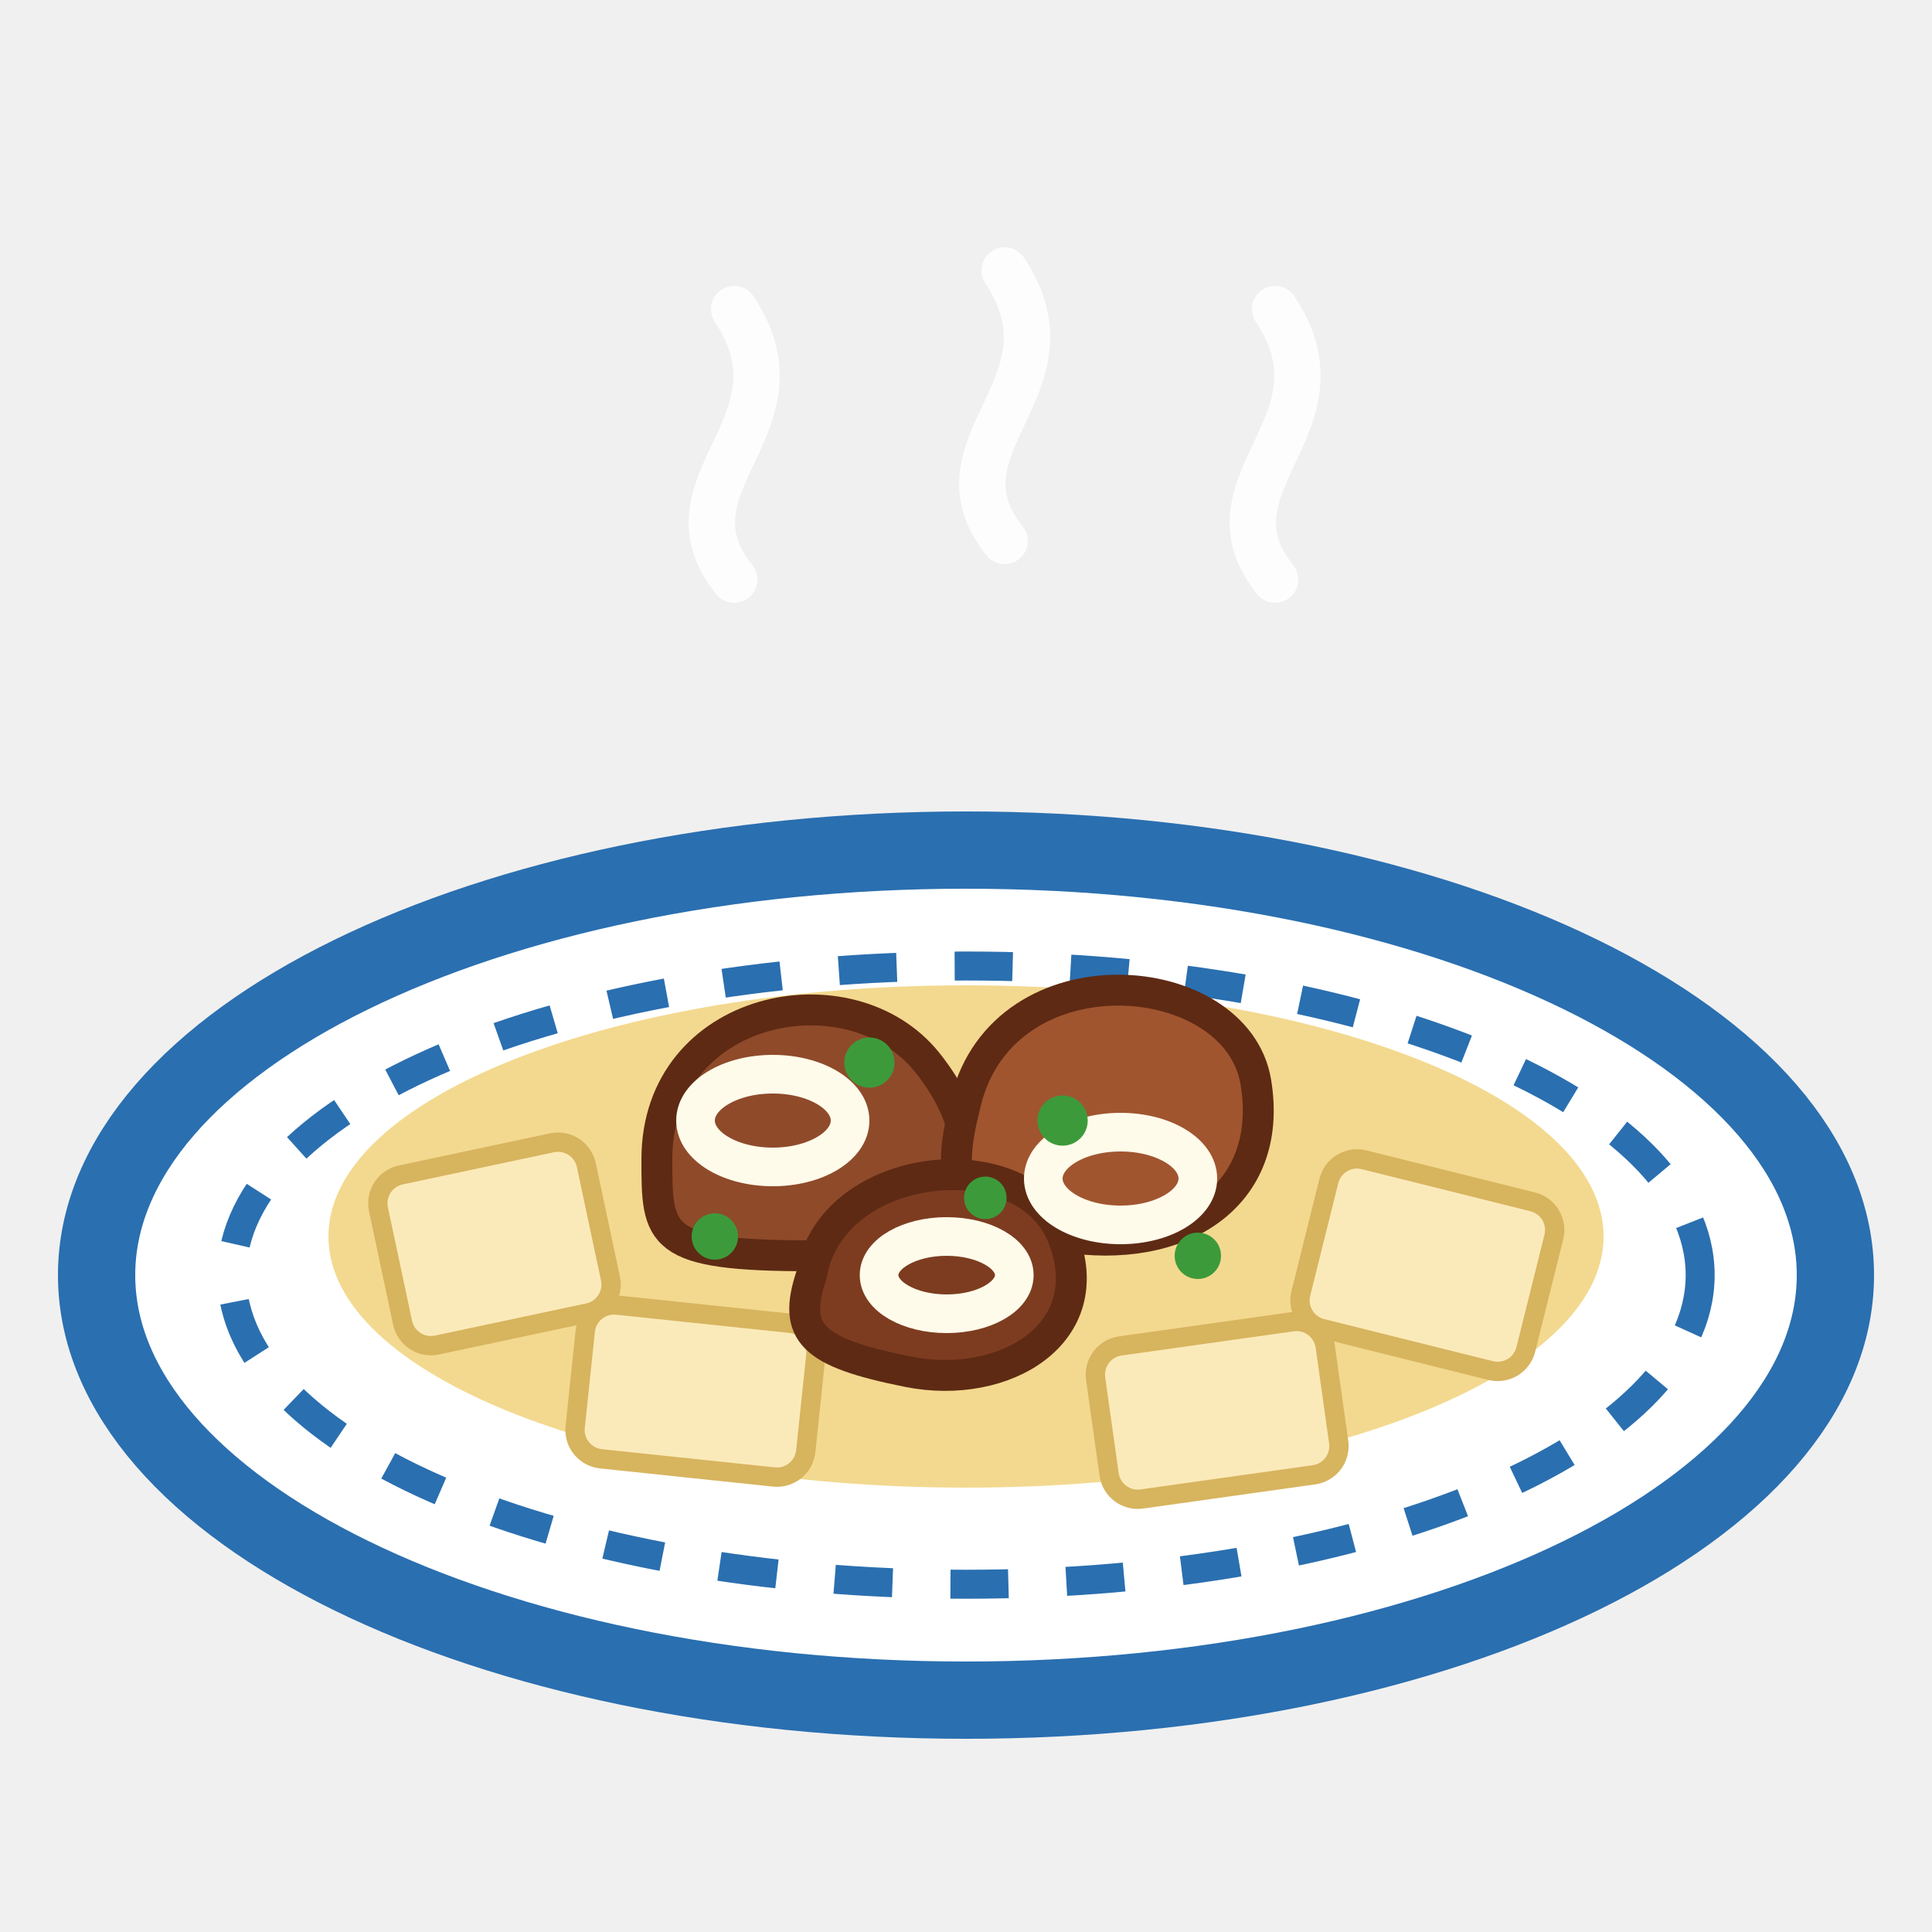
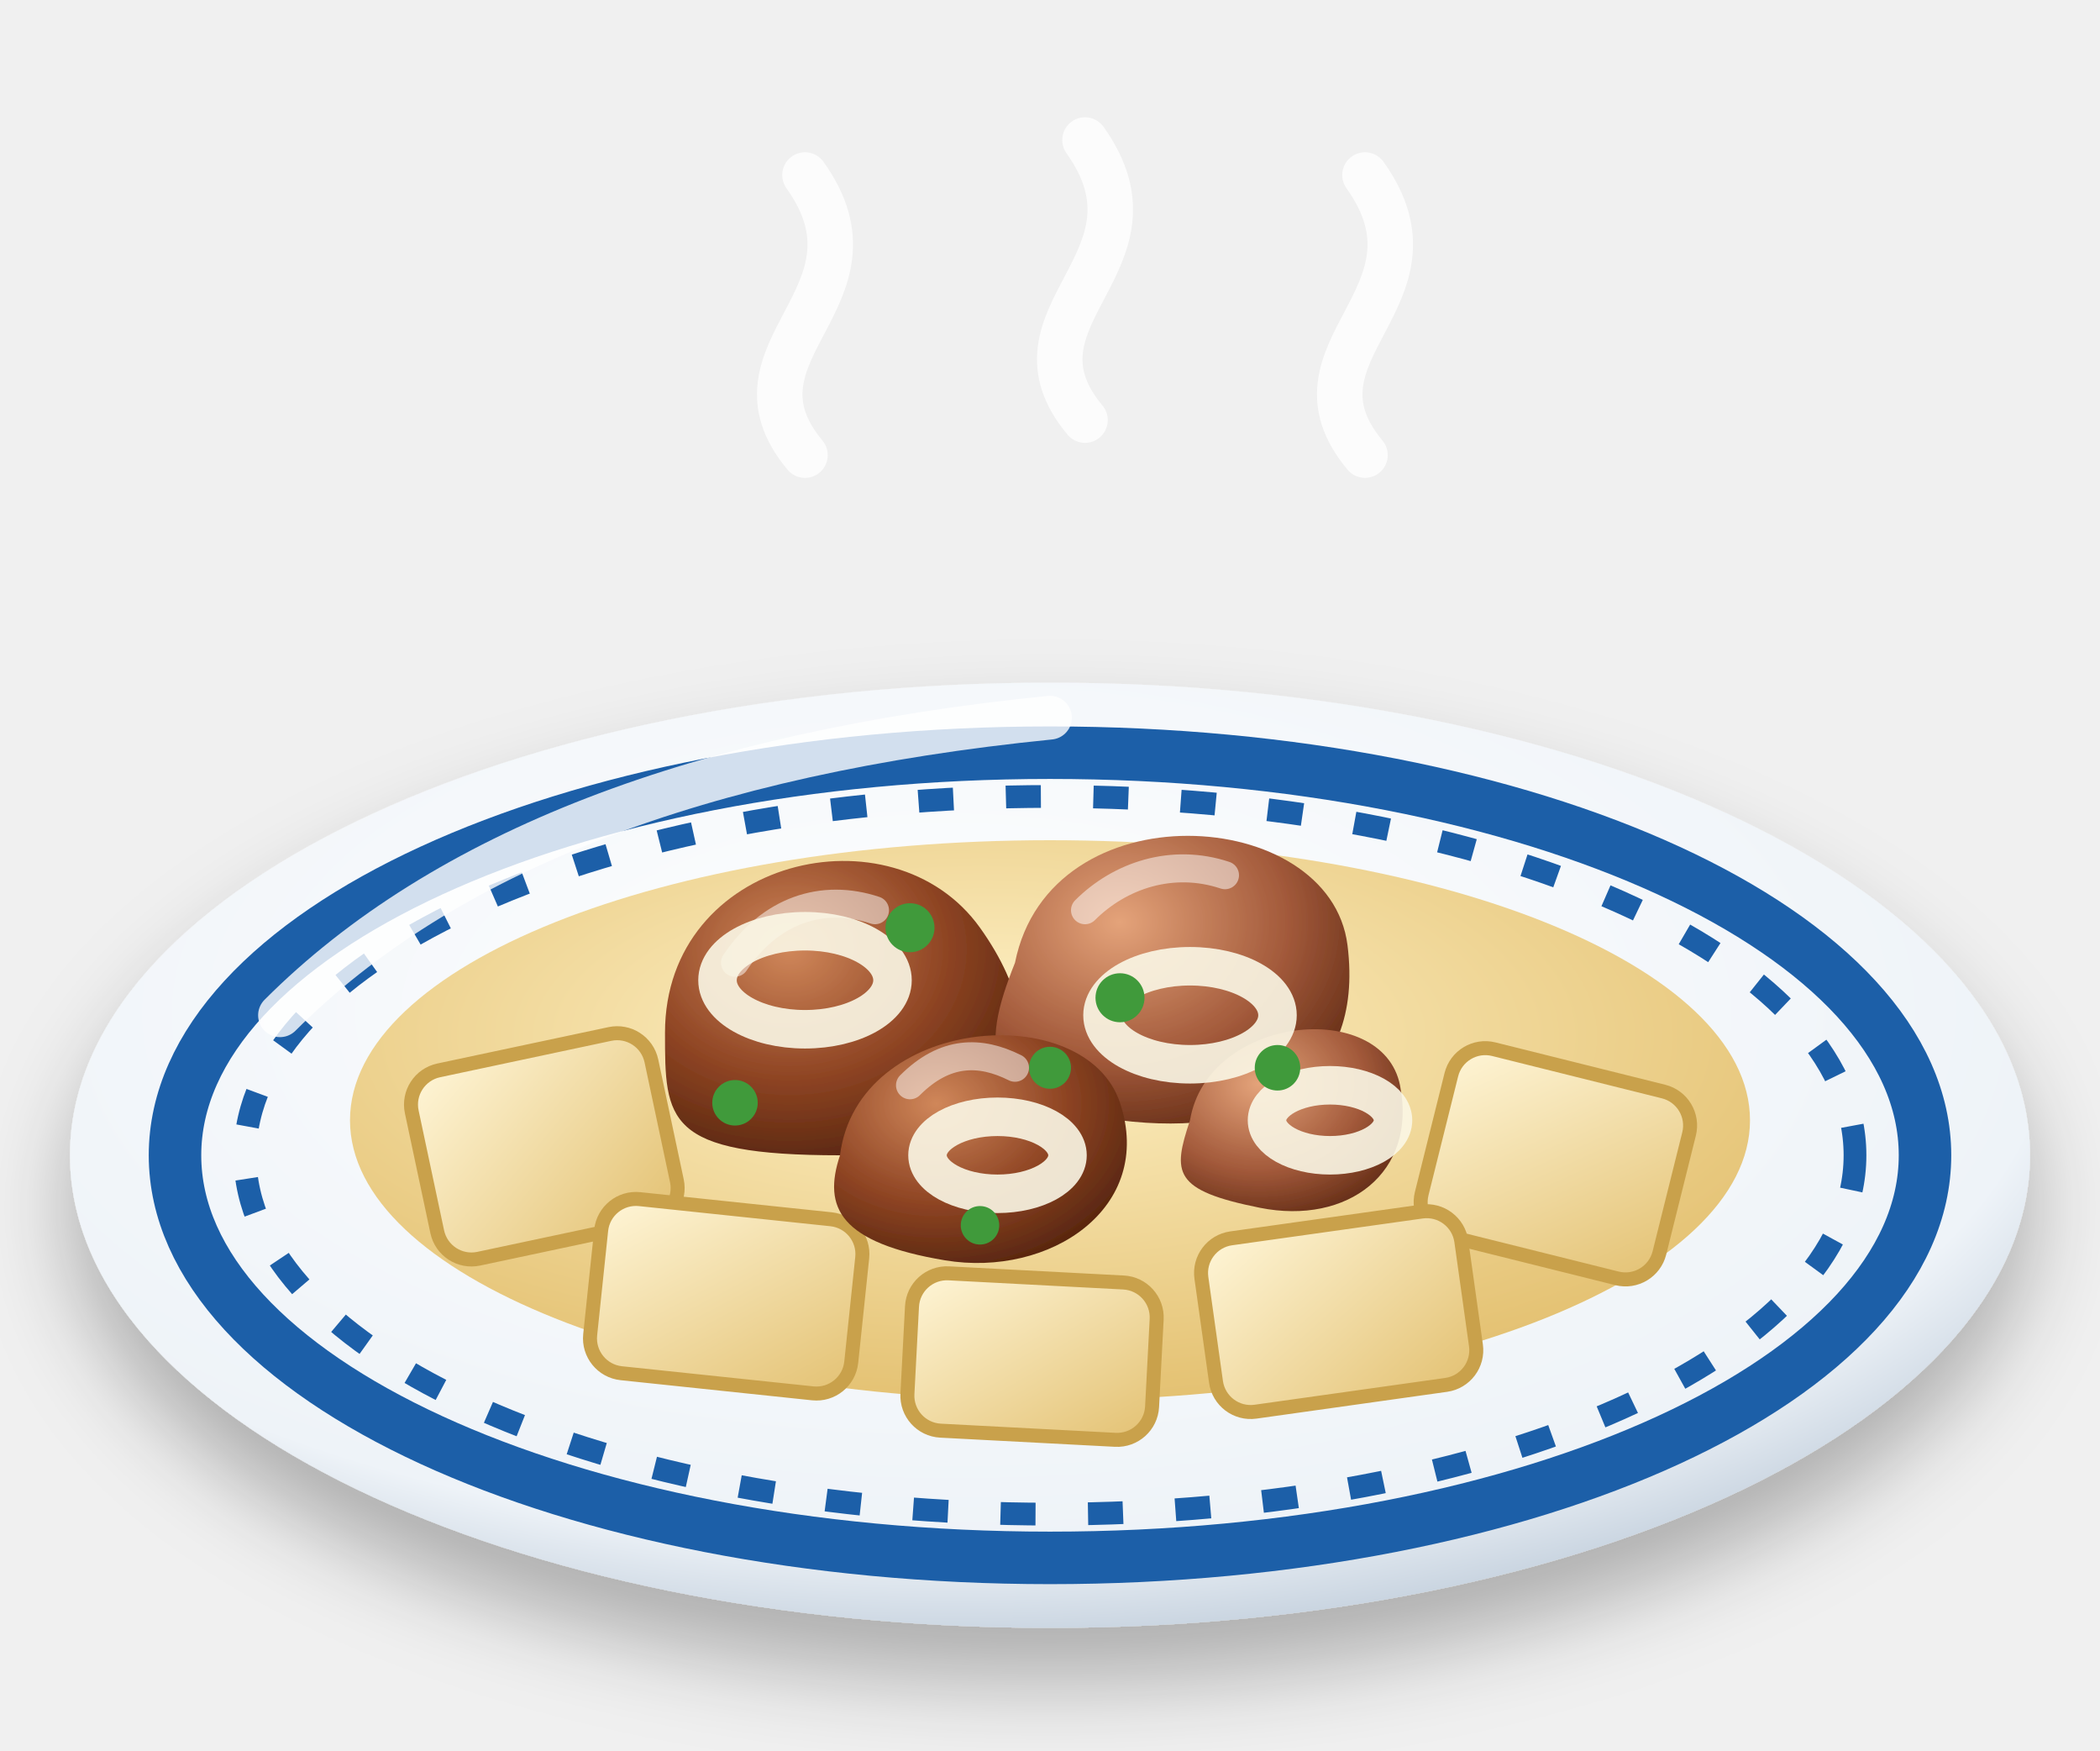
- <svg xmlns="http://www.w3.org/2000/svg" viewBox="0 0 100 100">
-   <g stroke-linejoin="round">
-     <g fill="none" stroke="#fff" stroke-width="2.4" stroke-linecap="round" opacity=".85">
-       <path d="M38 30c-4-5 4-8 0-14M52 28c-4-5 4-8 0-14M66 30c-4-5 4-8 0-14" />
+ <svg xmlns="http://www.w3.org/2000/svg" viewBox="0 0 120 100">
+   <defs>
+     <filter id="ds" x="-20%" y="-20%" width="140%" height="150%">
+       <feDropShadow dx="0" dy="3" stdDeviation="2.5" flood-color="#000" flood-opacity=".28" />
+     </filter>
+     <radialGradient id="plate" cx=".45" cy=".35" r=".7">
+       <stop offset="0" stop-color="#ffffff" />
+       <stop offset=".8" stop-color="#eef3f8" />
+       <stop offset="1" stop-color="#b9c7d6" />
+     </radialGradient>
+     <radialGradient id="dough" cx=".45" cy=".35" r=".7">
+       <stop offset="0" stop-color="#fff2c8" />
+       <stop offset="1" stop-color="#e2be6c" />
+     </radialGradient>
+     <radialGradient id="m1" cx=".35" cy=".3" r=".8">
+       <stop offset="0" stop-color="#d0875a" />
+       <stop offset=".55" stop-color="#8e4423" />
+       <stop offset="1" stop-color="#4f210c" />
+     </radialGradient>
+     <radialGradient id="m2" cx=".35" cy=".3" r=".8">
+       <stop offset="0" stop-color="#e4a37a" />
+       <stop offset=".6" stop-color="#a2593a" />
+       <stop offset="1" stop-color="#5e2913" />
+     </radialGradient>
+     <linearGradient id="sq" x1="0" y1="0" x2="1" y2="1">
+       <stop offset="0" stop-color="#fff6d8" />
+       <stop offset="1" stop-color="#e3c172" />
+     </linearGradient>
+   </defs>
+   <g fill="none" stroke="#fff" stroke-width="2.6" stroke-linecap="round" opacity=".8">
+     <path d="M46 26c-5-6 5-9 0-16M62 24c-5-6 5-9 0-16M78 26c-5-6 5-9 0-16" />
+   </g>
+   <g filter="url(#ds)">
+     <ellipse cx="60" cy="66" rx="56" ry="27" fill="url(#plate)" />
+     <ellipse cx="60" cy="66" rx="50" ry="23" fill="none" stroke="#1d5fa8" stroke-width="3" />
+     <ellipse cx="60" cy="66" rx="46" ry="20.5" fill="none" stroke="#1d5fa8" stroke-width="1.3" stroke-dasharray="2 3" />
+     <ellipse cx="60" cy="64" rx="40" ry="16" fill="url(#dough)" />
+     <g fill="url(#sq)" stroke="#c9a14c" stroke-width=".8">
+       <rect x="24" y="60" width="14" height="11" rx="2" transform="rotate(-12 31 65)" />
+       <rect x="82" y="61" width="14" height="11" rx="2" transform="rotate(14 89 66)" />
+       <rect x="34" y="69" width="15" height="10" rx="2" transform="rotate(6 41 74)" />
+       <rect x="69" y="70" width="15" height="10" rx="2" transform="rotate(-8 76 75)" />
+       <rect x="52" y="73" width="14" height="9" rx="2" transform="rotate(3 59 77)" />
    </g>
-     <ellipse cx="50" cy="66" rx="45" ry="22" fill="#fff" stroke="#2a6fb0" stroke-width="4" />
-     <ellipse cx="50" cy="66" rx="38" ry="16" fill="none" stroke="#2a6fb0" stroke-width="1.5" stroke-dasharray="3 3" />
-     <ellipse cx="50" cy="64" rx="33" ry="13" fill="#f3d98f" />
-     <g fill="#fbeab9" stroke="#d7b45e" stroke-width="1">
-       <rect x="20" y="60" width="11" height="9" rx="1.5" transform="rotate(-12 25 64)" />
-       <rect x="68" y="61" width="12" height="9" rx="1.5" transform="rotate(14 74 65)" />
-       <rect x="30" y="68" width="12" height="8" rx="1.5" transform="rotate(6 36 72)" />
-       <rect x="57" y="69" width="12" height="8" rx="1.5" transform="rotate(-8 63 73)" />
+     <path d="M38 59c0-10 13-13 18-6s2 13-8 13-10-2-10-7z" fill="url(#m1)" />
+     <path d="M58 55c2-10 18-9 19-1s-5 11-13 10-8-4-6-9z" fill="url(#m2)" />
+     <path d="M48 66c1-8 14-9 16-3s-4 10-10 9-7-3-6-6z" fill="url(#m1)" />
+     <path d="M68 64c1-6 11-7 12-2s-3 8-8 7-5-2-4-5z" fill="url(#m2)" />
+     <g fill="none" stroke="#fff" stroke-opacity=".5" stroke-width="1.6" stroke-linecap="round">
+       <path d="M42 55c2-3 5-4 8-3M62 52c2-2 5-3 8-2M52 62c2-2 4-2 6-1" />
    </g>
-     <g stroke="#5e2a14" stroke-width="1.6">
-       <path d="M34 60c0-8 10-10 14-5s2 10-6 10-8-1-8-5z" fill="#8f4a2a" />
-       <path d="M50 57c2-8 14-7 15-1s-4 9-10 8-6-3-5-7z" fill="#a0552f" />
-       <path d="M42 66c1-6 11-7 13-2s-3 8-8 7-6-2-5-5z" fill="#7d3c20" />
+     <g fill="none" stroke="#fbf7e6" stroke-opacity=".9" stroke-width="2.2">
+       <ellipse cx="46" cy="56" rx="5" ry="2.8" />
+       <ellipse cx="68" cy="58" rx="5" ry="2.8" />
+       <ellipse cx="57" cy="66" rx="4" ry="2.2" />
+       <ellipse cx="76" cy="64" rx="3.6" ry="2" />
    </g>
-     <g fill="none" stroke="#fffbea" stroke-width="2">
-       <ellipse cx="40" cy="58" rx="4" ry="2.4" />
-       <ellipse cx="58" cy="61" rx="4" ry="2.4" />
-       <ellipse cx="49" cy="66" rx="3.5" ry="2" />
+     <g fill="#3f9a3a">
+       <circle cx="52" cy="53" r="1.4" />
+       <circle cx="64" cy="57" r="1.4" />
+       <circle cx="42" cy="63" r="1.3" />
+       <circle cx="73" cy="61" r="1.3" />
+       <circle cx="60" cy="61" r="1.2" />
+       <circle cx="56" cy="70" r="1.1" />
    </g>
-     <g fill="#3d9a3a">
-       <circle cx="45" cy="55" r="1.3" />
-       <circle cx="55" cy="58" r="1.3" />
-       <circle cx="37" cy="64" r="1.2" />
-       <circle cx="62" cy="65" r="1.2" />
-       <circle cx="51" cy="62" r="1.1" />
-     </g>
+     <path d="M16 58Q30 44 60 41" fill="none" stroke="#fff" stroke-width="2.5" stroke-linecap="round" opacity=".8" />
  </g>
</svg>
